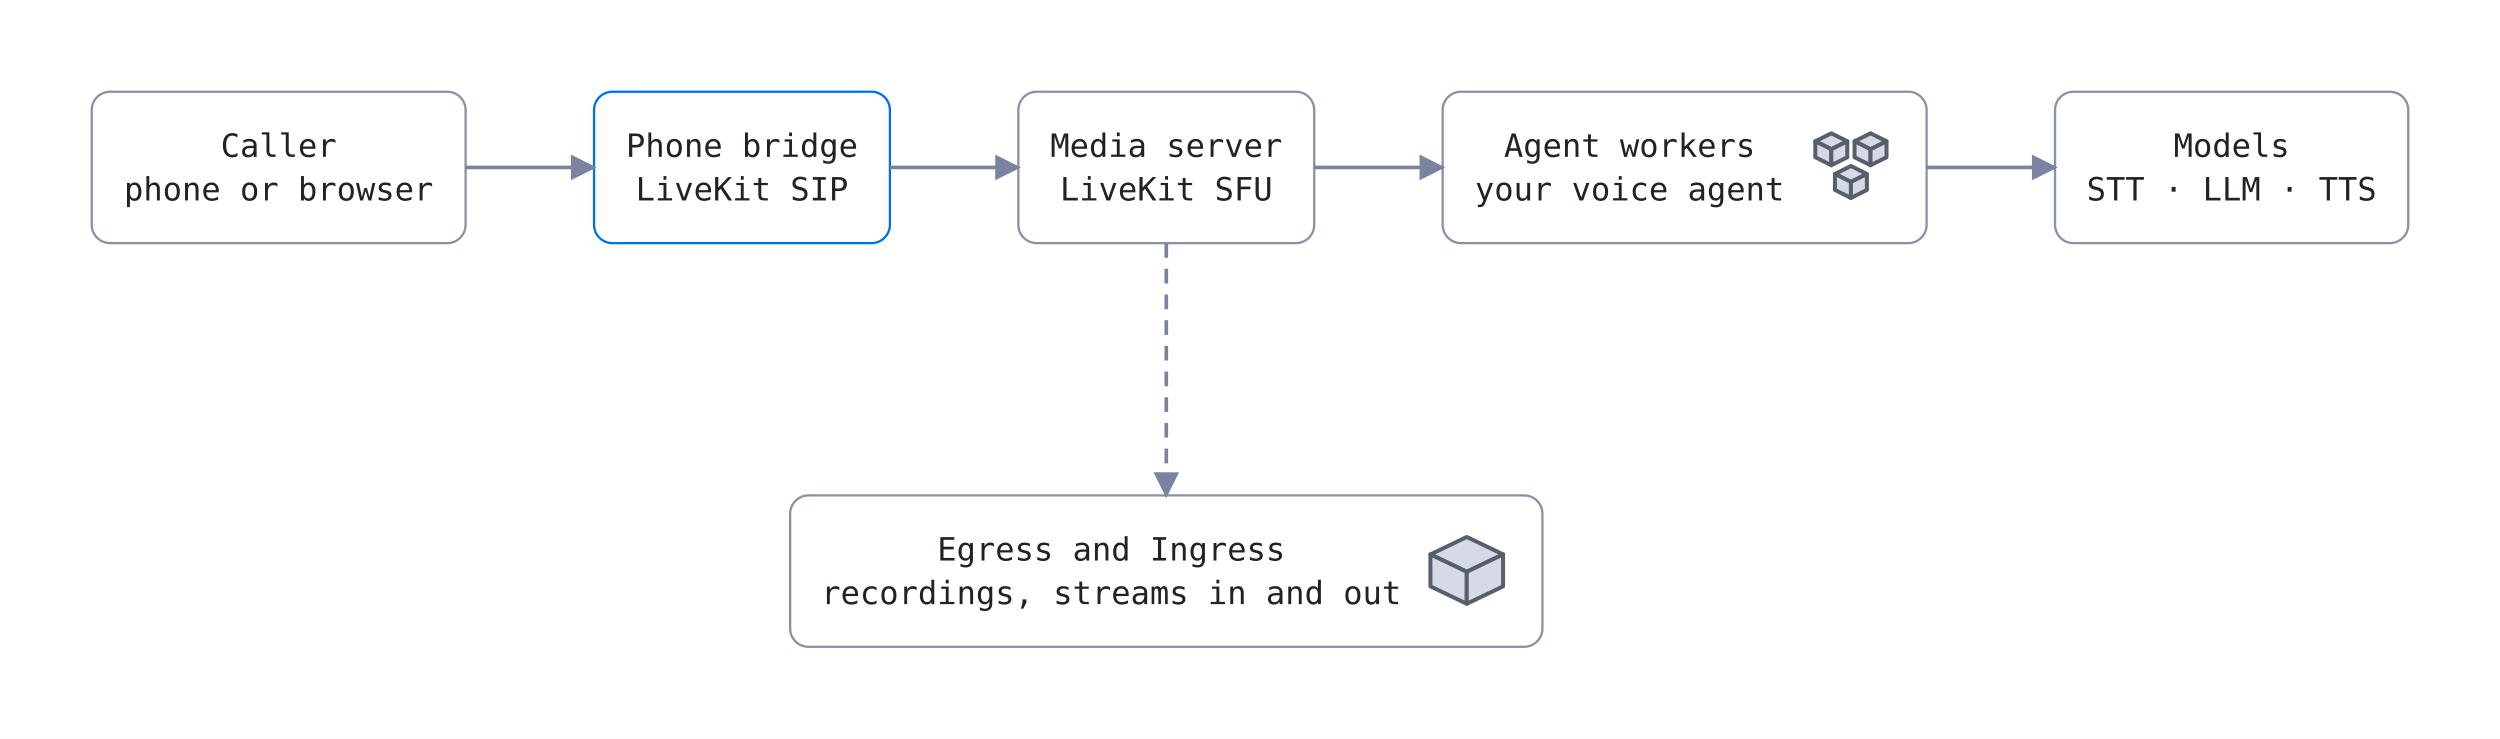
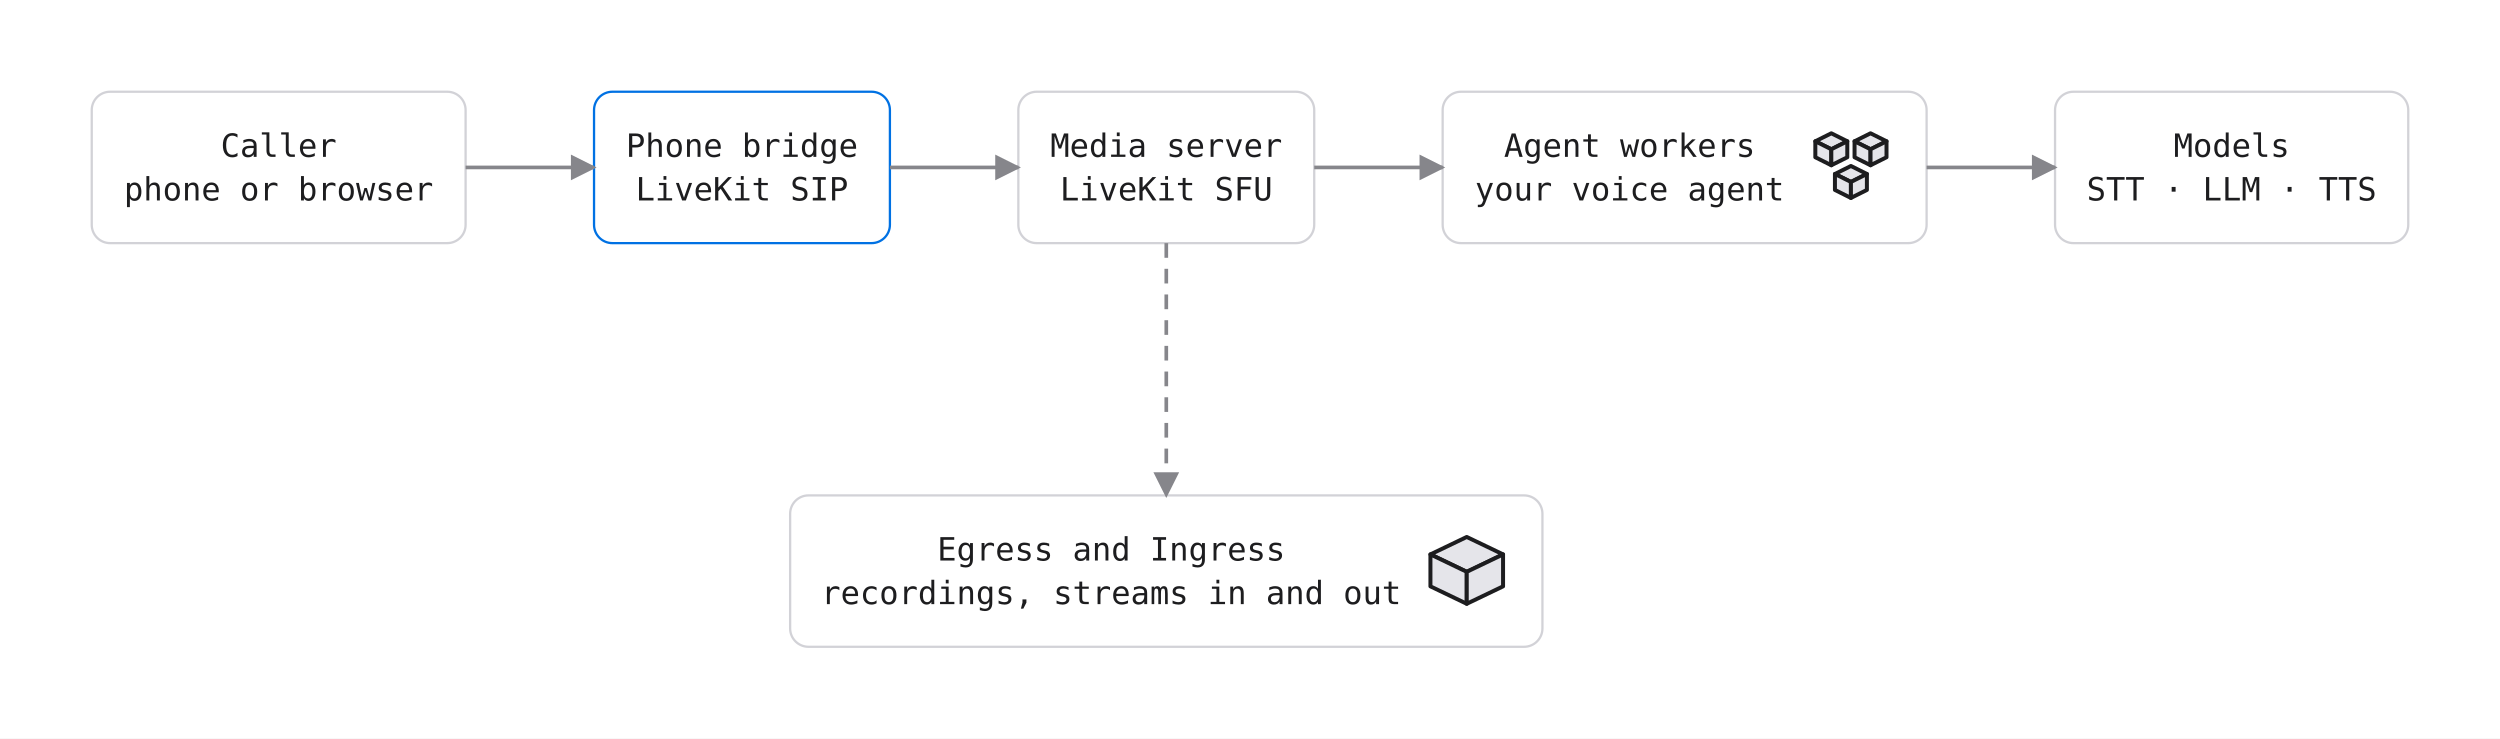
<svg xmlns="http://www.w3.org/2000/svg" width="1090" height="322" viewBox="0 0 1090 322" font-family="'DejaVu Sans Mono', 'Menlo', 'Consolas', 'Liberation Mono', 'Courier New', monospace" font-size="14px">
  <defs>
-     <marker id="r487e37d7-arrow-7c83a0" viewBox="0 0 10 10" refX="9" refY="5" markerWidth="7" markerHeight="7" orient="auto-start-reverse">
-       <path d="M 0 0 L 10 5 L 0 10 z" fill="#7c83a0" />
+     <marker id="r81d83979-arrow-86868b" viewBox="0 0 10 10" refX="9" refY="5" markerWidth="7" markerHeight="7" orient="auto-start-reverse">
+       <path d="M 0 0 L 10 5 L 0 10 z" fill="#86868b" />
    </marker>
  </defs>
  <rect x="0" y="0" width="1090" height="322" fill="#ffffff" />
-   <path d="M48 40 H195 a8 8 0 0 1 8 8 V98 a8 8 0 0 1 -8 8 H48 a8 8 0 0 1 -8 -8 V48 a8 8 0 0 1 8 -8 Z" fill="#ffffff" stroke="#8a90a8" />
-   <text x="121.5" y="68.4" fill="#1f2328" text-anchor="middle">Caller</text>
-   <text x="121.5" y="87.4" fill="#1f2328" text-anchor="middle">phone or browser</text>
+   <path d="M48 40 H195 a8 8 0 0 1 8 8 V98 a8 8 0 0 1 -8 8 H48 a8 8 0 0 1 -8 -8 V48 a8 8 0 0 1 8 -8 Z" fill="#ffffff" stroke="#d2d2d7" />
+   <text x="121.5" y="68.4" fill="#1d1d1f" text-anchor="middle">Caller</text>
+   <text x="121.5" y="87.4" fill="#1d1d1f" text-anchor="middle">phone or browser</text>
  <path d="M267 40 H380 a8 8 0 0 1 8 8 V98 a8 8 0 0 1 -8 8 H267 a8 8 0 0 1 -8 -8 V48 a8 8 0 0 1 8 -8 Z" fill="#ffffff" stroke="#0071e3" />
-   <text x="323.5" y="68.4" fill="#1f2328" text-anchor="middle">Phone bridge</text>
-   <text x="323.5" y="87.4" fill="#1f2328" text-anchor="middle">LiveKit SIP</text>
-   <path d="M452 40 H565 a8 8 0 0 1 8 8 V98 a8 8 0 0 1 -8 8 H452 a8 8 0 0 1 -8 -8 V48 a8 8 0 0 1 8 -8 Z" fill="#ffffff" stroke="#8a90a8" />
-   <text x="508.5" y="68.4" fill="#1f2328" text-anchor="middle">Media server</text>
-   <text x="508.5" y="87.4" fill="#1f2328" text-anchor="middle">LiveKit SFU</text>
-   <path d="M637 40 H832 a8 8 0 0 1 8 8 V98 a8 8 0 0 1 -8 8 H637 a8 8 0 0 1 -8 -8 V48 a8 8 0 0 1 8 -8 Z" fill="#ffffff" stroke="#8a90a8" />
-   <text x="710.5" y="68.4" fill="#1f2328" text-anchor="middle">Agent workers</text>
-   <text x="710.5" y="87.4" fill="#1f2328" text-anchor="middle">your voice agent</text>
+   <text x="323.5" y="68.4" fill="#1d1d1f" text-anchor="middle">Phone bridge</text>
+   <text x="323.5" y="87.4" fill="#1d1d1f" text-anchor="middle">LiveKit SIP</text>
+   <path d="M452 40 H565 a8 8 0 0 1 8 8 V98 a8 8 0 0 1 -8 8 H452 a8 8 0 0 1 -8 -8 V48 a8 8 0 0 1 8 -8 Z" fill="#ffffff" stroke="#d2d2d7" />
+   <text x="508.5" y="68.4" fill="#1d1d1f" text-anchor="middle">Media server</text>
+   <text x="508.5" y="87.4" fill="#1d1d1f" text-anchor="middle">LiveKit SFU</text>
+   <path d="M637 40 H832 a8 8 0 0 1 8 8 V98 a8 8 0 0 1 -8 8 H637 a8 8 0 0 1 -8 -8 V48 a8 8 0 0 1 8 -8 Z" fill="#ffffff" stroke="#d2d2d7" />
+   <text x="710.5" y="68.4" fill="#1d1d1f" text-anchor="middle">Agent workers</text>
+   <text x="710.5" y="87.4" fill="#1d1d1f" text-anchor="middle">your voice agent</text>
  <g transform="translate(788 54) scale(1.58333)">
-     <path d="M6.6 2.6 L11 4.8 L6.6 7 L2.2 4.8 Z" fill="#d6d9e6" stroke="#57606a" stroke-width="1.1" stroke-linejoin="round" />
-     <path d="M2.2 4.8 L6.6 7 L6.6 11.4 L2.2 9.2 Z" fill="#d6d9e6" stroke="#57606a" stroke-width="1.1" stroke-linejoin="round" />
-     <path d="M11 4.8 L6.6 7 L6.6 11.4 L11 9.2 Z" fill="#d6d9e6" stroke="#57606a" stroke-width="1.1" stroke-linejoin="round" />
-     <path d="M17.4 2.6 L21.8 4.8 L17.4 7 L13 4.8 Z" fill="#d6d9e6" stroke="#57606a" stroke-width="1.1" stroke-linejoin="round" />
-     <path d="M13 4.8 L17.4 7 L17.4 11.4 L13 9.2 Z" fill="#d6d9e6" stroke="#57606a" stroke-width="1.1" stroke-linejoin="round" />
-     <path d="M21.8 4.8 L17.4 7 L17.4 11.4 L21.8 9.2 Z" fill="#d6d9e6" stroke="#57606a" stroke-width="1.1" stroke-linejoin="round" />
-     <path d="M12 11.6 L16.4 13.8 L12 16 L7.6 13.8 Z" fill="#d6d9e6" stroke="#57606a" stroke-width="1.1" stroke-linejoin="round" />
-     <path d="M7.6 13.8 L12 16 L12 20.4 L7.6 18.2 Z" fill="#d6d9e6" stroke="#57606a" stroke-width="1.1" stroke-linejoin="round" />
-     <path d="M16.4 13.8 L12 16 L12 20.4 L16.4 18.2 Z" fill="#d6d9e6" stroke="#57606a" stroke-width="1.1" stroke-linejoin="round" />
+     <path d="M6.6 2.6 L11 4.8 L6.6 7 L2.2 4.8 Z" fill="#e5e5ea" stroke="#1d1d1f" stroke-width="1.1" stroke-linejoin="round" />
+     <path d="M2.2 4.8 L6.6 7 L6.6 11.4 L2.2 9.2 Z" fill="#e5e5ea" stroke="#1d1d1f" stroke-width="1.1" stroke-linejoin="round" />
+     <path d="M11 4.8 L6.6 7 L6.6 11.4 L11 9.2 Z" fill="#e5e5ea" stroke="#1d1d1f" stroke-width="1.1" stroke-linejoin="round" />
+     <path d="M17.4 2.6 L21.8 4.8 L17.4 7 L13 4.8 Z" fill="#e5e5ea" stroke="#1d1d1f" stroke-width="1.1" stroke-linejoin="round" />
+     <path d="M13 4.8 L17.4 7 L17.4 11.4 L13 9.2 Z" fill="#e5e5ea" stroke="#1d1d1f" stroke-width="1.1" stroke-linejoin="round" />
+     <path d="M21.8 4.8 L17.4 7 L17.4 11.4 L21.8 9.2 Z" fill="#e5e5ea" stroke="#1d1d1f" stroke-width="1.1" stroke-linejoin="round" />
+     <path d="M12 11.6 L16.4 13.8 L12 16 L7.6 13.8 Z" fill="#e5e5ea" stroke="#1d1d1f" stroke-width="1.1" stroke-linejoin="round" />
+     <path d="M7.6 13.8 L12 16 L12 20.4 L7.6 18.2 Z" fill="#e5e5ea" stroke="#1d1d1f" stroke-width="1.1" stroke-linejoin="round" />
+     <path d="M16.4 13.8 L12 16 L12 20.4 L16.4 18.2 Z" fill="#e5e5ea" stroke="#1d1d1f" stroke-width="1.1" stroke-linejoin="round" />
  </g>
-   <path d="M904 40 H1042 a8 8 0 0 1 8 8 V98 a8 8 0 0 1 -8 8 H904 a8 8 0 0 1 -8 -8 V48 a8 8 0 0 1 8 -8 Z" fill="#ffffff" stroke="#8a90a8" />
-   <text x="973" y="68.4" fill="#1f2328" text-anchor="middle">Models</text>
-   <text x="973" y="87.4" fill="#1f2328" text-anchor="middle">STT · LLM · TTS</text>
-   <path d="M352.5 216 H664.5 a8 8 0 0 1 8 8 V274 a8 8 0 0 1 -8 8 H352.5 a8 8 0 0 1 -8 -8 V224 a8 8 0 0 1 8 -8 Z" fill="#ffffff" stroke="#8a90a8" />
-   <text x="484.5" y="244.4" fill="#1f2328" text-anchor="middle">Egress and Ingress</text>
-   <text x="484.5" y="263.4" fill="#1f2328" text-anchor="middle">recordings, streams in and out</text>
+   <path d="M904 40 H1042 a8 8 0 0 1 8 8 V98 a8 8 0 0 1 -8 8 H904 a8 8 0 0 1 -8 -8 V48 a8 8 0 0 1 8 -8 Z" fill="#ffffff" stroke="#d2d2d7" />
+   <text x="973" y="68.4" fill="#1d1d1f" text-anchor="middle">Models</text>
+   <text x="973" y="87.4" fill="#1d1d1f" text-anchor="middle">STT · LLM · TTS</text>
+   <path d="M352.5 216 H664.5 a8 8 0 0 1 8 8 V274 a8 8 0 0 1 -8 8 H352.5 a8 8 0 0 1 -8 -8 V224 a8 8 0 0 1 8 -8 Z" fill="#ffffff" stroke="#d2d2d7" />
+   <text x="484.5" y="244.4" fill="#1d1d1f" text-anchor="middle">Egress and Ingress</text>
+   <text x="484.5" y="263.4" fill="#1d1d1f" text-anchor="middle">recordings, streams in and out</text>
  <g transform="translate(620.5 230) scale(1.58333)">
-     <path d="M12 2.6 L22 7.4 L12 12.2 L2 7.4 Z" fill="#d6d9e6" stroke="#57606a" stroke-width="1.1" stroke-linejoin="round" />
-     <path d="M2 7.4 L12 12.2 L12 21 L2 16.2 Z" fill="#d6d9e6" stroke="#57606a" stroke-width="1.1" stroke-linejoin="round" />
-     <path d="M22 7.4 L12 12.2 L12 21 L22 16.2 Z" fill="#d6d9e6" stroke="#57606a" stroke-width="1.1" stroke-linejoin="round" />
+     <path d="M12 2.6 L22 7.4 L12 12.2 L2 7.4 Z" fill="#e5e5ea" stroke="#1d1d1f" stroke-width="1.1" stroke-linejoin="round" />
+     <path d="M2 7.4 L12 12.2 L12 21 L2 16.2 Z" fill="#e5e5ea" stroke="#1d1d1f" stroke-width="1.1" stroke-linejoin="round" />
+     <path d="M22 7.4 L12 12.2 L12 21 L22 16.2 Z" fill="#e5e5ea" stroke="#1d1d1f" stroke-width="1.1" stroke-linejoin="round" />
  </g>
-   <path d="M 203 73 C 227 73, 235 73, 247.8 73 L 259 73" fill="none" stroke="#7c83a0" stroke-width="1.6" marker-end="url(#r487e37d7-arrow-7c83a0)" />
-   <path d="M 388 73 C 412 73, 420 73, 432.8 73 L 444 73" fill="none" stroke="#7c83a0" stroke-width="1.6" marker-end="url(#r487e37d7-arrow-7c83a0)" />
-   <path d="M 573 73 C 597 73, 605 73, 617.8 73 L 629 73" fill="none" stroke="#7c83a0" stroke-width="1.6" marker-end="url(#r487e37d7-arrow-7c83a0)" />
-   <path d="M 840 73 C 864 73, 872 73, 884.8 73 L 896 73" fill="none" stroke="#7c83a0" stroke-width="1.6" marker-end="url(#r487e37d7-arrow-7c83a0)" />
-   <path d="M 508.5 106 C 508.5 150, 508.5 172, 508.5 204.8 L 508.5 216" fill="none" stroke="#7c83a0" stroke-width="1.6" stroke-dasharray="6.4 4.8" marker-end="url(#r487e37d7-arrow-7c83a0)" />
+   <path d="M 203 73 C 227 73, 235 73, 247.8 73 L 259 73" fill="none" stroke="#86868b" stroke-width="1.6" marker-end="url(#r81d83979-arrow-86868b)" />
+   <path d="M 388 73 C 412 73, 420 73, 432.8 73 L 444 73" fill="none" stroke="#86868b" stroke-width="1.6" marker-end="url(#r81d83979-arrow-86868b)" />
+   <path d="M 573 73 C 597 73, 605 73, 617.8 73 L 629 73" fill="none" stroke="#86868b" stroke-width="1.6" marker-end="url(#r81d83979-arrow-86868b)" />
+   <path d="M 840 73 C 864 73, 872 73, 884.8 73 L 896 73" fill="none" stroke="#86868b" stroke-width="1.6" marker-end="url(#r81d83979-arrow-86868b)" />
+   <path d="M 508.5 106 C 508.5 150, 508.5 172, 508.5 204.8 L 508.5 216" fill="none" stroke="#86868b" stroke-width="1.6" stroke-dasharray="6.4 4.8" marker-end="url(#r81d83979-arrow-86868b)" />
</svg>
